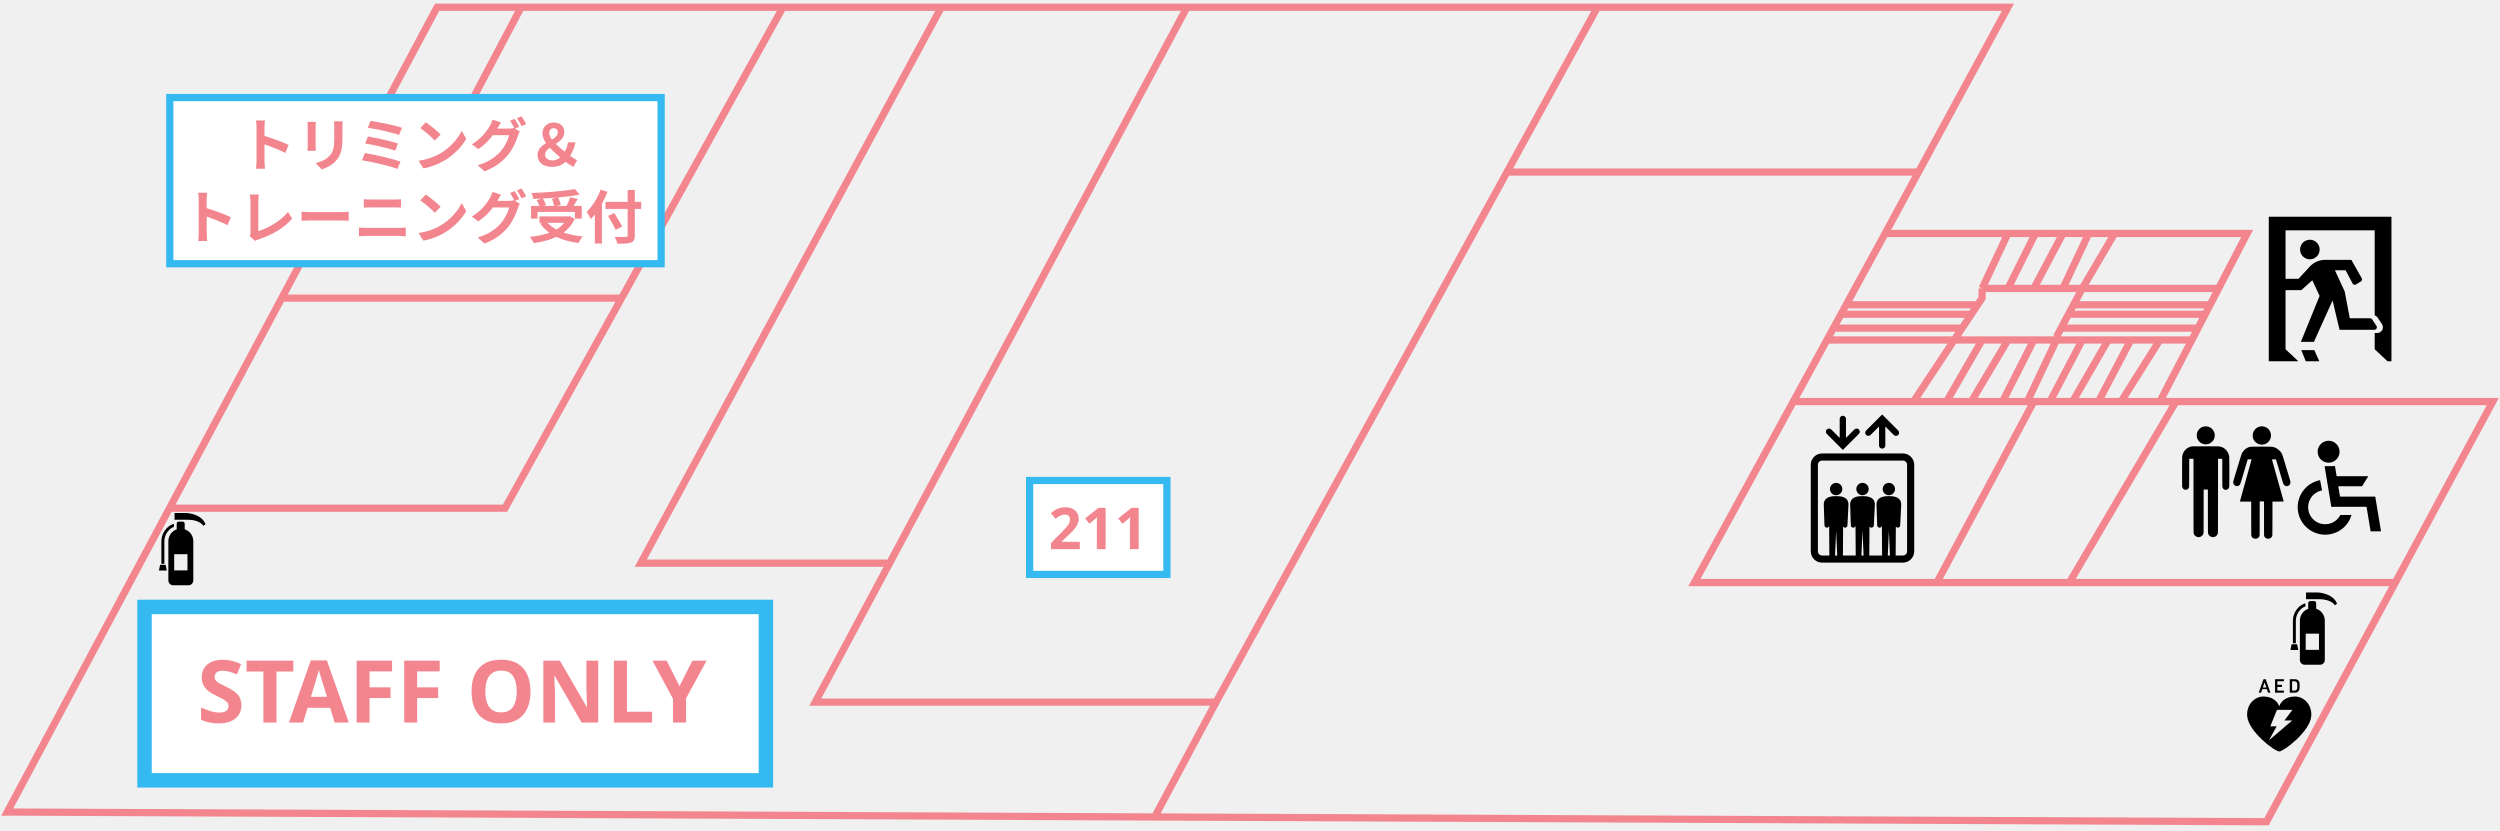
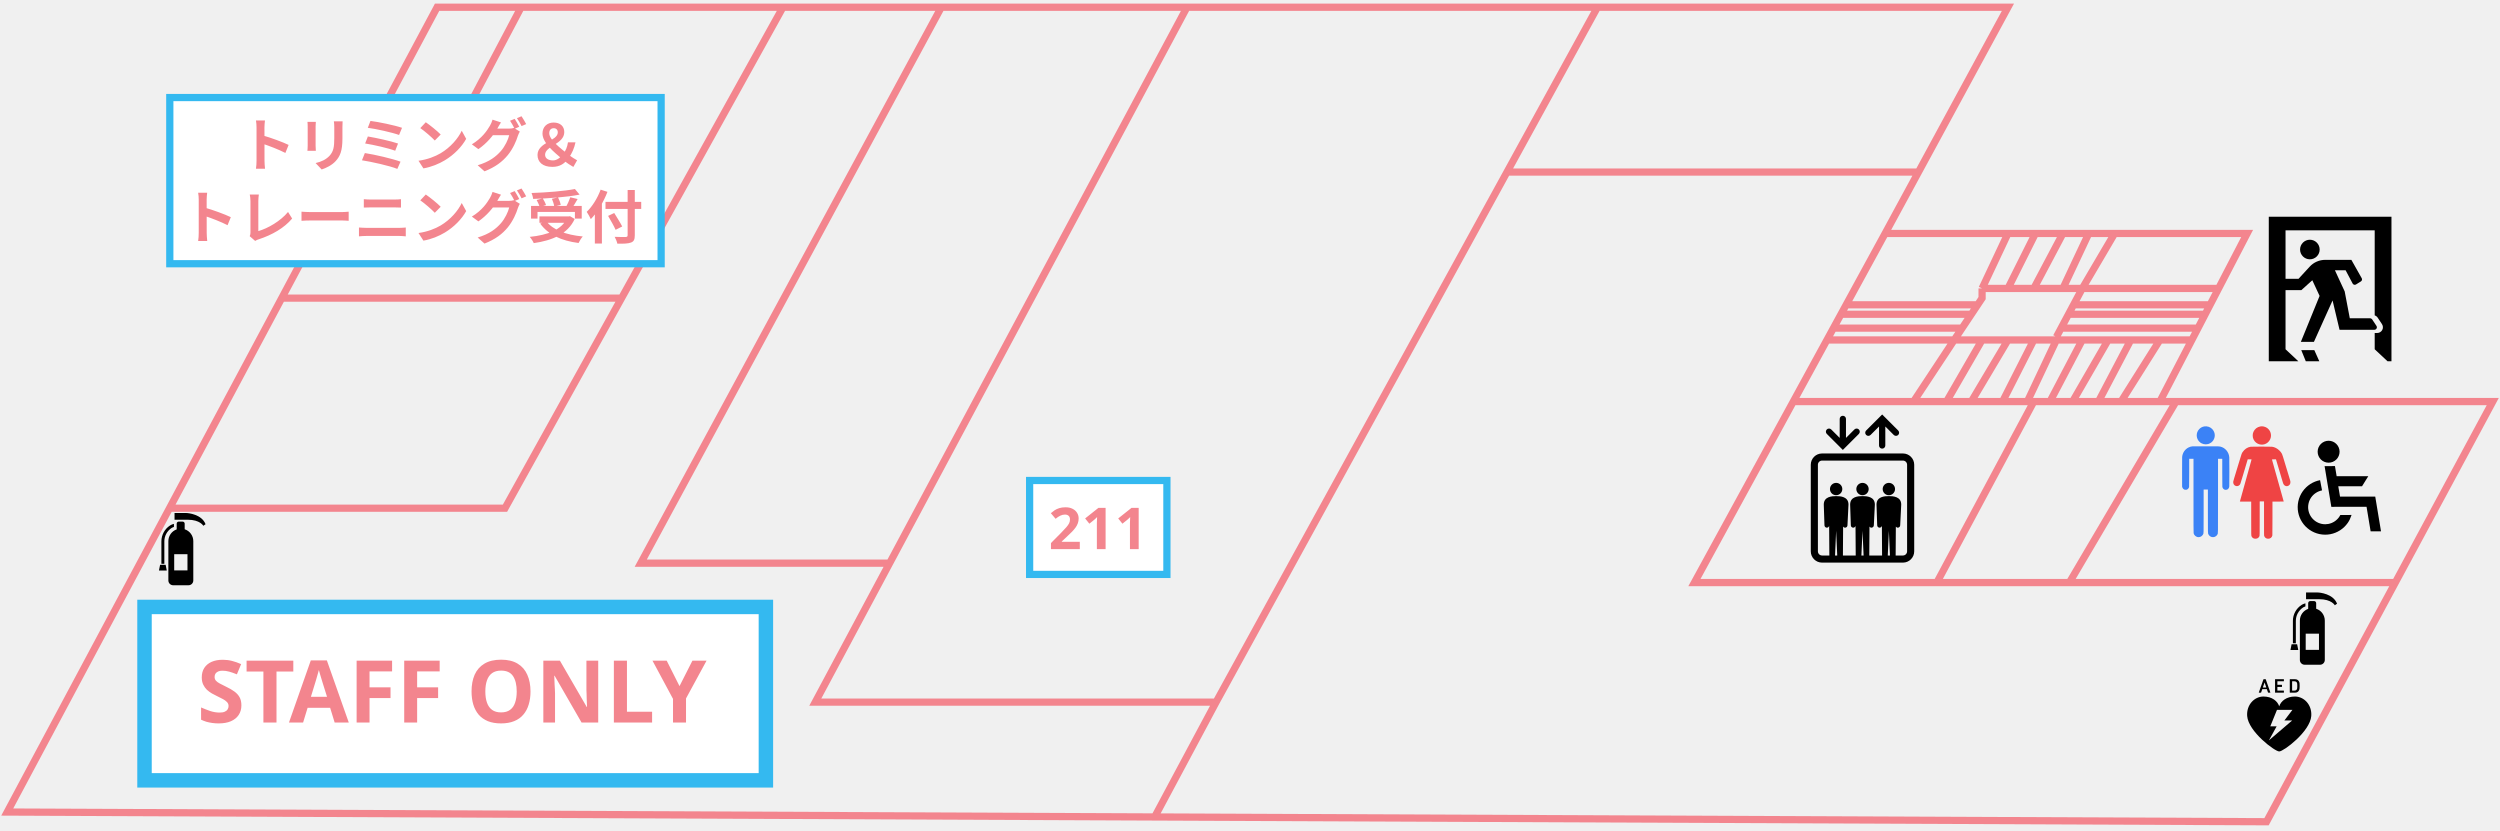
<svg xmlns="http://www.w3.org/2000/svg" width="346" height="115" viewBox="0 0 346 115" fill="none">
  <path d="M260.901 32.313L265.515 23.814M260.901 32.313H277.9M260.901 32.313L255.509 42.184M23.46 70.337L1 112.386L159.804 113.068M23.46 70.337H69.889L86.022 41.26M23.46 70.337L38.991 41.26M108.36 1H72.126M108.36 1L90.49 33.208M108.36 1H130.28M72.126 1H60.495L38.991 41.26M72.126 1L55.127 33.208H90.49M90.49 33.208L86.022 41.26M38.991 41.26H86.022M130.28 1L88.677 77.942H123.122M130.28 1H164.277M164.277 1H221.088M164.277 1L123.122 77.942M168.303 97.177H112.834L123.122 77.942M168.303 97.177L159.804 113.068M168.303 97.177L208.567 23.814M221.088 1H277.9L265.515 23.814M221.088 1L208.567 23.814M159.804 113.068L313.687 113.728L331.511 80.626M208.567 23.814H265.515M331.511 80.626L345 55.575H301.161M331.511 80.626H286.399M286.399 80.626L301.161 55.575M286.399 80.626H268.059M301.161 55.575H298.925L303.35 47.053M301.161 55.575H293.557M268.059 80.626H234.508L248.194 55.575M268.059 80.626L281.479 55.575M281.479 55.575H280.584M281.479 55.575H283.715M248.194 55.575H264.836M248.194 55.575L252.849 47.053M264.836 55.575L270.462 47.053M264.836 55.575H269.401M274.321 39.918V41.26L273.705 42.184M274.321 39.918L277.9 32.313M274.321 39.918H277.9M277.9 32.313H281.702M273.705 42.184H255.509M273.705 42.184L272.83 43.497M255.509 42.184L254.792 43.497M272.83 43.497H254.792M272.83 43.497L271.551 45.415M254.792 43.497L253.744 45.415M253.744 45.415H271.551M253.744 45.415L252.849 47.053M271.551 45.415L270.743 46.628L270.462 47.053M252.849 47.053H270.462M270.462 47.053H274.321M303.35 47.053H298.925M303.35 47.053L304.2 45.415M269.401 55.575L274.321 47.053M269.401 55.575H272.83M274.321 47.053H277.9M272.83 55.575L277.9 47.053M272.83 55.575H277.154M277.9 47.053H281.479M277.154 55.575L281.479 47.053M277.154 55.575H280.584M281.479 47.053H284.61M280.584 55.575L284.61 47.053M284.61 47.053H288.189M283.715 55.575L288.189 47.053M283.715 55.575H286.847M288.189 47.053H291.767M286.847 55.575L291.767 47.053M286.847 55.575H290.425M291.767 47.053H294.899M290.425 55.575L294.899 47.053M290.425 55.575H293.557M294.899 47.053H298.925M293.557 55.575L298.925 47.053M288.189 39.918L292.662 32.313M288.189 39.918H285.505M288.189 39.918L286.98 42.184M288.189 39.918H307.054M292.662 32.313H311.003L307.054 39.918M292.662 32.313H289.083M285.505 39.918L289.083 32.313M285.505 39.918H281.479M289.083 32.313H285.505M281.479 39.918L285.505 32.313M281.479 39.918H277.9M285.505 32.313H281.702M277.9 39.918L281.702 32.313M284.61 46.628L285.257 45.415M285.257 45.415H304.2M285.257 45.415L286.28 43.497M304.2 45.415L305.196 43.497M286.28 43.497H305.196M286.28 43.497L286.98 42.184M305.196 43.497L305.877 42.184M305.877 42.184H286.98M305.877 42.184L307.054 39.918" stroke="#F3858E" />
  <path d="M254.121 66.83C253.649 66.83 253.267 67.212 253.267 67.684C253.267 68.156 253.649 68.539 254.121 68.539C254.593 68.539 254.976 68.156 254.976 67.684C254.976 67.212 254.593 66.83 254.121 66.83Z" fill="black" />
  <path d="M257.77 66.83C257.298 66.83 256.915 67.212 256.915 67.684C256.915 68.156 257.298 68.539 257.77 68.539C258.242 68.539 258.625 68.156 258.625 67.684C258.625 67.212 258.242 66.83 257.77 66.83Z" fill="black" />
  <path d="M261.418 66.83C260.946 66.83 260.563 67.212 260.563 67.684C260.563 68.156 260.946 68.539 261.418 68.539C261.891 68.539 262.273 68.156 262.273 67.684C262.273 67.212 261.891 66.83 261.418 66.83Z" fill="black" />
  <path d="M263.367 62.76H252.173C251.313 62.76 250.612 63.46 250.612 64.32V76.305C250.612 77.166 251.313 77.866 252.173 77.866H263.367C264.227 77.866 264.927 77.166 264.927 76.305V64.32C264.927 63.46 264.227 62.76 263.367 62.76ZM253.969 76.881L254.121 73.455L254.273 76.881H253.969ZM257.617 76.881L257.77 73.455L257.922 76.881H257.617ZM261.266 76.881L261.419 73.455L261.571 76.881H261.266ZM263.942 76.305C263.942 76.623 263.684 76.881 263.367 76.881H262.357L262.385 72.881C262.448 72.973 262.551 73.035 262.671 73.03C262.854 73.021 262.996 72.865 262.987 72.682L263.129 69.836C263.129 68.717 261.995 68.662 261.419 68.662C260.842 68.662 259.708 68.717 259.708 69.836L259.804 72.682C259.795 72.865 259.936 73.021 260.12 73.03C260.28 73.037 260.414 72.927 260.452 72.778L260.48 76.881H258.708L258.736 72.881C258.799 72.973 258.902 73.035 259.022 73.03C259.205 73.021 259.347 72.865 259.339 72.682L259.48 69.836C259.48 68.717 258.346 68.662 257.77 68.662C257.193 68.662 256.059 68.717 256.059 69.836L256.155 72.682C256.146 72.865 256.287 73.021 256.471 73.03C256.632 73.037 256.765 72.927 256.803 72.777L256.831 76.881H255.06L255.087 72.881C255.15 72.973 255.253 73.035 255.373 73.03C255.557 73.021 255.698 72.865 255.69 72.681L255.831 69.836C255.831 68.717 254.698 68.662 254.121 68.662C253.545 68.662 252.411 68.717 252.411 69.836L252.506 72.681C252.497 72.865 252.639 73.021 252.822 73.03C252.983 73.037 253.116 72.927 253.154 72.777L253.182 76.881H252.173C251.855 76.881 251.597 76.623 251.597 76.305V64.32C251.597 64.003 251.855 63.745 252.173 63.745H263.367C263.684 63.745 263.942 64.003 263.942 64.32V76.305H263.942Z" fill="black" />
  <path d="M258.888 60.197L260.058 59.027V61.657C260.058 61.897 260.252 62.091 260.492 62.091C260.732 62.091 260.927 61.897 260.927 61.657V59.027L262.096 60.197C262.182 60.282 262.292 60.324 262.403 60.324C262.515 60.324 262.626 60.282 262.711 60.197C262.881 60.027 262.881 59.752 262.711 59.583L260.799 57.671L260.492 57.364L260.185 57.671L258.274 59.583C258.104 59.752 258.104 60.027 258.274 60.197C258.443 60.367 258.719 60.367 258.888 60.197Z" fill="black" />
  <path d="M254.741 61.963C254.741 61.963 254.741 61.963 254.741 61.963L255.048 62.27L255.355 61.963C255.355 61.963 255.355 61.963 255.355 61.963L257.266 60.052C257.436 59.882 257.436 59.607 257.266 59.437C257.097 59.268 256.822 59.268 256.652 59.437L255.483 60.607V57.977C255.483 57.737 255.288 57.543 255.048 57.543C254.808 57.543 254.614 57.737 254.614 57.977V60.607L253.444 59.437C253.274 59.268 252.999 59.268 252.829 59.437C252.66 59.607 252.66 59.882 252.829 60.052L254.741 61.963Z" fill="black" />
  <rect x="142.5" y="66.5" width="19" height="13" fill="white" stroke="#34B9F0" />
  <path d="M149.445 76H145.453V75.16L146.885 73.712C147.173 73.413 147.405 73.165 147.581 72.968C147.757 72.765 147.885 72.584 147.965 72.424C148.045 72.259 148.085 72.083 148.085 71.896C148.085 71.667 148.021 71.496 147.893 71.384C147.77 71.272 147.602 71.216 147.389 71.216C147.17 71.216 146.957 71.267 146.749 71.368C146.541 71.469 146.322 71.613 146.093 71.8L145.437 71.024C145.602 70.88 145.775 70.747 145.957 70.624C146.143 70.501 146.357 70.403 146.597 70.328C146.842 70.248 147.135 70.208 147.477 70.208C147.85 70.208 148.17 70.277 148.437 70.416C148.709 70.549 148.917 70.733 149.061 70.968C149.21 71.197 149.285 71.459 149.285 71.752C149.285 71.992 149.247 72.213 149.173 72.416C149.103 72.619 148.999 72.816 148.861 73.008C148.727 73.195 148.562 73.389 148.365 73.592C148.167 73.789 147.943 74.005 147.693 74.24L146.957 74.928V74.984H149.445V76ZM153.015 76H151.807V72.696C151.807 72.605 151.807 72.493 151.807 72.36C151.812 72.227 151.818 72.088 151.823 71.944C151.828 71.8 151.834 71.672 151.839 71.56C151.812 71.592 151.754 71.651 151.663 71.736C151.578 71.816 151.498 71.888 151.423 71.952L150.767 72.48L150.183 71.752L152.023 70.288H153.015V76ZM157.593 76H156.385V72.696C156.385 72.605 156.385 72.493 156.385 72.36C156.39 72.227 156.396 72.088 156.401 71.944C156.406 71.8 156.412 71.672 156.417 71.56C156.39 71.592 156.332 71.651 156.241 71.736C156.156 71.816 156.076 71.888 156.001 71.952L155.345 72.48L154.761 71.752L156.601 70.288H157.593V76Z" fill="#F3858E" />
  <rect x="23.5" y="13.5" width="68" height="23" fill="white" stroke="#34B9F0" />
  <path d="M35.504 22.24C35.504 21.624 35.504 18.312 35.504 17.64C35.504 17.352 35.48 16.96 35.424 16.672H36.672C36.64 16.96 36.6 17.304 36.6 17.64C36.6 18.52 36.608 21.648 36.608 22.24C36.608 22.464 36.64 23.024 36.68 23.352H35.424C35.48 23.04 35.504 22.552 35.504 22.24ZM36.368 18.744C37.432 19.04 39.16 19.672 39.944 20.056L39.496 21.168C38.584 20.696 37.24 20.184 36.368 19.896V18.744ZM47.416 16.792C47.4 17.016 47.392 17.272 47.392 17.6C47.392 18.008 47.392 18.784 47.392 19.176C47.392 20.904 47.056 21.64 46.456 22.296C45.928 22.88 45.104 23.264 44.52 23.456L43.68 22.568C44.48 22.384 45.12 22.08 45.608 21.56C46.152 20.96 46.264 20.36 46.264 19.112C46.264 18.712 46.264 17.944 46.264 17.6C46.264 17.272 46.24 17.016 46.208 16.792H47.416ZM43.712 16.864C43.696 17.048 43.68 17.224 43.68 17.472C43.68 17.824 43.68 19.728 43.68 20.176C43.68 20.376 43.696 20.688 43.712 20.872H42.544C42.56 20.728 42.584 20.416 42.584 20.168C42.584 19.712 42.584 17.824 42.584 17.472C42.584 17.328 42.576 17.048 42.552 16.864H43.712ZM51.272 16.736C52.328 16.864 54.632 17.336 55.64 17.688L55.232 18.68C54.296 18.336 52.032 17.832 50.904 17.688L51.272 16.736ZM50.912 18.888C52.056 19.08 54.088 19.52 55.088 19.864L54.696 20.864C53.784 20.512 51.728 20.048 50.536 19.856L50.912 18.888ZM50.496 21.184C51.872 21.392 54.328 21.968 55.432 22.376L54.992 23.376C53.912 22.936 51.376 22.384 50.096 22.184L50.496 21.184ZM58.928 16.92C59.48 17.296 60.52 18.128 60.992 18.616L60.176 19.448C59.76 19 58.752 18.128 58.168 17.728L58.928 16.92ZM57.92 22.248C59.176 22.072 60.208 21.664 60.984 21.208C62.352 20.392 63.392 19.176 63.904 18.096L64.52 19.216C63.92 20.304 62.856 21.408 61.568 22.184C60.752 22.672 59.72 23.112 58.6 23.304L57.92 22.248ZM71.232 16.448C71.432 16.744 71.712 17.248 71.864 17.544L71.224 17.824C71.056 17.496 70.808 17.016 70.592 16.712L71.232 16.448ZM72.176 16.088C72.384 16.392 72.68 16.896 72.824 17.176L72.184 17.448C72.016 17.12 71.76 16.648 71.544 16.352L72.176 16.088ZM71.944 18.208C71.856 18.368 71.744 18.584 71.68 18.784C71.464 19.496 71.008 20.568 70.288 21.456C69.528 22.384 68.56 23.12 67.056 23.712L66.112 22.872C67.752 22.376 68.64 21.68 69.336 20.888C69.88 20.264 70.344 19.304 70.472 18.712H67.776L68.144 17.8C68.504 17.8 70.176 17.8 70.432 17.8C70.68 17.8 70.944 17.768 71.128 17.704L71.944 18.208ZM69.336 16.944C69.152 17.224 68.944 17.592 68.848 17.76C68.312 18.728 67.352 19.856 66.208 20.64L65.304 19.976C66.712 19.12 67.408 18.088 67.808 17.4C67.928 17.208 68.096 16.832 68.168 16.56L69.336 16.944ZM76.44 23.096C75.104 23.096 74.392 22.424 74.392 21.448C74.392 19.696 77.2 19.52 77.2 18.32C77.2 17.976 76.992 17.744 76.64 17.744C76.264 17.744 76.016 17.984 76.016 18.432C76.016 19.352 77.616 20.56 78.68 21.4C79.152 21.768 79.616 22.048 79.872 22.184L79.352 23.104C78.92 22.856 78.528 22.616 77.952 22.136C76.616 21 75.08 19.76 75.08 18.472C75.08 17.544 75.736 16.96 76.616 16.96C77.512 16.96 78.096 17.456 78.096 18.28C78.096 19.952 75.44 20.184 75.44 21.416C75.44 21.936 75.904 22.2 76.544 22.2C77.048 22.2 77.536 21.848 77.936 21.32C78.28 20.88 78.512 20.368 78.608 19.696H79.648C79.48 20.504 79.176 21.2 78.704 21.872C78.168 22.624 77.504 23.096 76.44 23.096ZM27.504 32.24C27.504 31.624 27.504 28.312 27.504 27.64C27.504 27.352 27.48 26.96 27.424 26.672H28.672C28.64 26.96 28.6 27.304 28.6 27.64C28.6 28.52 28.608 31.648 28.608 32.24C28.608 32.464 28.64 33.024 28.68 33.352H27.424C27.48 33.04 27.504 32.552 27.504 32.24ZM28.368 28.744C29.432 29.04 31.16 29.672 31.944 30.056L31.496 31.168C30.584 30.696 29.24 30.184 28.368 29.896V28.744ZM34.56 32.688C34.648 32.488 34.664 32.352 34.664 32.168C34.664 31.56 34.664 28.72 34.664 27.824C34.664 27.528 34.616 27.144 34.568 26.92H35.824C35.784 27.224 35.752 27.52 35.752 27.824C35.752 28.712 35.752 31.376 35.752 31.984C37.056 31.616 38.84 30.592 39.864 29.336L40.432 30.248C39.336 31.552 37.672 32.512 35.784 33.128C35.68 33.16 35.504 33.216 35.312 33.344L34.56 32.688ZM41.728 29.296C42.024 29.32 42.6 29.352 43.016 29.352C43.96 29.352 46.6 29.352 47.312 29.352C47.688 29.352 48.04 29.312 48.256 29.296V30.56C48.064 30.552 47.656 30.512 47.32 30.512C46.592 30.512 43.96 30.512 43.016 30.512C42.568 30.512 42.032 30.536 41.728 30.56V29.296ZM50.352 27.568C50.648 27.6 51.016 27.616 51.296 27.616C51.968 27.616 54.168 27.616 54.608 27.616C54.928 27.616 55.264 27.6 55.496 27.568V28.728C55.264 28.72 54.888 28.704 54.608 28.704C54.184 28.704 51.744 28.704 51.296 28.704C50.992 28.704 50.624 28.72 50.352 28.728V27.568ZM49.68 31.488C49.992 31.504 50.368 31.536 50.688 31.536C51.192 31.536 54.776 31.536 55.28 31.536C55.544 31.536 55.888 31.512 56.16 31.488V32.712C55.872 32.68 55.512 32.656 55.28 32.656C54.776 32.656 51.192 32.656 50.688 32.656C50.368 32.656 49.984 32.68 49.68 32.712V31.488ZM58.928 26.92C59.48 27.296 60.52 28.128 60.992 28.616L60.176 29.448C59.76 29 58.752 28.128 58.168 27.728L58.928 26.92ZM57.92 32.248C59.176 32.072 60.208 31.664 60.984 31.208C62.352 30.392 63.392 29.176 63.904 28.096L64.52 29.216C63.92 30.304 62.856 31.408 61.568 32.184C60.752 32.672 59.72 33.112 58.6 33.304L57.92 32.248ZM71.232 26.448C71.432 26.744 71.712 27.248 71.864 27.544L71.224 27.824C71.056 27.496 70.808 27.016 70.592 26.712L71.232 26.448ZM72.176 26.088C72.384 26.392 72.68 26.896 72.824 27.176L72.184 27.448C72.016 27.12 71.76 26.648 71.544 26.352L72.176 26.088ZM71.944 28.208C71.856 28.368 71.744 28.584 71.68 28.784C71.464 29.496 71.008 30.568 70.288 31.456C69.528 32.384 68.56 33.12 67.056 33.712L66.112 32.872C67.752 32.376 68.64 31.68 69.336 30.888C69.88 30.264 70.344 29.304 70.472 28.712H67.776L68.144 27.8C68.504 27.8 70.176 27.8 70.432 27.8C70.68 27.8 70.944 27.768 71.128 27.704L71.944 28.208ZM69.336 26.944C69.152 27.224 68.944 27.592 68.848 27.76C68.312 28.728 67.352 29.856 66.208 30.64L65.304 29.976C66.712 29.12 67.408 28.088 67.808 27.4C67.928 27.208 68.096 26.832 68.168 26.56L69.336 26.944ZM73.496 28.504H80.512V30.256H79.568V29.336H74.392V30.256H73.496V28.504ZM74.656 29.952H78.872V30.832H74.656V29.952ZM79.568 26.16L80.216 26.936C78.408 27.288 75.912 27.464 73.784 27.528C73.768 27.288 73.656 26.92 73.568 26.712C75.688 26.64 78.096 26.448 79.568 26.16ZM74.272 27.68L75.112 27.448C75.296 27.736 75.496 28.12 75.568 28.384L74.688 28.648C74.624 28.384 74.44 27.984 74.272 27.68ZM76.384 27.512L77.232 27.32C77.4 27.64 77.56 28.072 77.6 28.36L76.704 28.576C76.672 28.296 76.536 27.848 76.384 27.512ZM78.928 27.304L79.944 27.544C79.664 28.04 79.344 28.56 79.104 28.904L78.32 28.672C78.536 28.288 78.792 27.72 78.928 27.304ZM78.52 29.952H78.72L78.888 29.92L79.536 30.304C78.584 32.4 76.392 33.288 73.872 33.648C73.776 33.408 73.504 32.984 73.312 32.784C75.776 32.536 77.8 31.808 78.52 30.104V29.952ZM75.6 30.6C76.496 31.816 78.328 32.512 80.656 32.728C80.456 32.944 80.192 33.36 80.072 33.632C77.664 33.32 75.88 32.48 74.76 30.944L75.6 30.6ZM83.8 27.936H88.744V28.912H83.8V27.936ZM86.864 26.296H87.856V32.56C87.856 33.168 87.712 33.424 87.328 33.568C86.936 33.72 86.328 33.736 85.44 33.728C85.392 33.464 85.216 33.032 85.072 32.776C85.696 32.808 86.392 32.808 86.584 32.8C86.784 32.792 86.864 32.736 86.864 32.552V26.296ZM84.16 29.88L85.008 29.48C85.368 30.064 85.872 30.856 86.112 31.344L85.2 31.808C84.992 31.32 84.52 30.496 84.16 29.88ZM82.328 28.56L83.296 27.592L83.304 27.608V33.704H82.328V28.56ZM83.128 26.248L84.072 26.552C83.536 27.944 82.672 29.408 81.768 30.328C81.664 30.088 81.376 29.56 81.2 29.32C81.968 28.592 82.696 27.424 83.128 26.248Z" fill="#F3858E" />
-   <path d="M305.07 59.017C304.788 59.069 304.56 59.191 304.366 59.396C303.894 59.895 303.917 60.687 304.418 61.158C304.733 61.457 305.178 61.567 305.607 61.456C305.738 61.422 305.944 61.315 306.059 61.223C306.45 60.91 306.615 60.387 306.476 59.905C306.362 59.511 306.066 59.2 305.684 59.07C305.487 59.003 305.257 58.983 305.07 59.017Z" fill="black" />
-   <path d="M303.473 61.769C303.268 61.784 303.088 61.834 302.895 61.93C302.392 62.182 302.062 62.673 302.01 63.248C302.001 63.348 301.998 64.006 302.001 65.377L302.004 67.361L302.031 67.439C302.08 67.582 302.177 67.694 302.305 67.753C302.355 67.777 302.384 67.78 302.496 67.78C302.617 67.78 302.634 67.778 302.7 67.745C302.835 67.678 302.935 67.548 302.972 67.388C302.984 67.339 302.987 66.904 302.987 65.41V63.494H303.285H303.581V68.598C303.581 73.042 303.583 73.713 303.599 73.786C303.666 74.108 303.955 74.343 304.283 74.344C304.378 74.344 304.523 74.307 304.615 74.257C304.723 74.2 304.849 74.07 304.904 73.96C304.988 73.787 304.984 74.021 304.984 70.726V67.75H305.277H305.571V70.732C305.572 74.016 305.566 73.79 305.649 73.955C305.728 74.116 305.865 74.236 306.048 74.305C306.118 74.332 306.146 74.337 306.272 74.337C306.398 74.337 306.427 74.332 306.496 74.305C306.68 74.236 306.817 74.116 306.894 73.958C306.98 73.785 306.974 74.243 306.974 68.598V63.494H307.267H307.561V65.398C307.561 66.715 307.565 67.325 307.574 67.374C307.605 67.543 307.701 67.676 307.846 67.747C307.931 67.79 307.943 67.792 308.045 67.791C308.127 67.791 308.17 67.784 308.218 67.766C308.388 67.698 308.502 67.543 308.532 67.335C308.548 67.222 308.548 63.465 308.532 63.279C308.467 62.547 307.961 61.958 307.267 61.802C307.191 61.785 307.101 61.776 306.956 61.773C306.59 61.764 303.591 61.761 303.473 61.769Z" fill="black" />
-   <path d="M312.832 59.018C312.395 59.097 312.042 59.377 311.872 59.778C311.796 59.953 311.768 60.111 311.776 60.313C311.779 60.426 311.789 60.508 311.806 60.576C311.904 60.948 312.14 61.242 312.475 61.408C313.107 61.719 313.864 61.462 314.174 60.83C314.25 60.673 314.284 60.555 314.3 60.39C314.343 59.927 314.126 59.471 313.742 59.216C313.468 59.036 313.135 58.963 312.832 59.018Z" fill="black" />
-   <path d="M311.497 61.827C311.036 61.899 310.65 62.155 310.374 62.572C310.244 62.768 310.278 62.669 309.778 64.314C309.581 64.962 309.367 65.666 309.214 66.172C309.149 66.382 309.091 66.589 309.084 66.634C309.034 66.916 309.182 67.179 309.434 67.257C309.63 67.318 309.828 67.263 309.964 67.112C310.066 66.998 310.052 67.039 310.423 65.791C310.504 65.517 310.622 65.123 310.684 64.916C310.745 64.708 310.861 64.321 310.94 64.055L311.084 63.572H311.349C311.57 63.572 311.615 63.575 311.615 63.589C311.615 63.599 311.576 63.745 311.528 63.915C311.443 64.22 311.189 65.136 310.526 67.518C310.021 69.334 310.009 69.376 310.002 69.4C309.996 69.42 310.038 69.421 310.78 69.421H311.566V71.735C311.566 74.254 311.562 74.123 311.634 74.264C311.697 74.389 311.824 74.493 311.97 74.538C312.066 74.569 312.268 74.566 312.361 74.53C312.54 74.466 312.657 74.346 312.718 74.164C312.738 74.101 312.739 73.989 312.743 71.747L312.745 69.397H313.043H313.341V71.75C313.341 74.101 313.341 74.105 313.367 74.18C313.444 74.409 313.626 74.544 313.883 74.562C314.19 74.583 314.449 74.384 314.495 74.091C314.504 74.039 314.509 73.241 314.509 71.716V69.421H315.287C315.794 69.421 316.065 69.418 316.065 69.409C316.065 69.403 315.978 69.084 315.87 68.702C315.763 68.319 315.626 67.832 315.567 67.622C315.507 67.411 315.371 66.924 315.263 66.539C314.928 65.348 314.851 65.072 314.764 64.764C314.718 64.6 314.626 64.27 314.559 64.031C314.491 63.791 314.436 63.59 314.436 63.584C314.436 63.577 314.545 63.572 314.716 63.572H314.994L315.02 63.66C315.034 63.708 315.056 63.781 315.068 63.821C315.08 63.861 315.135 64.045 315.19 64.229C315.245 64.412 315.336 64.719 315.393 64.91C315.449 65.101 315.534 65.384 315.58 65.538C315.758 66.134 315.838 66.407 315.902 66.624C315.939 66.749 315.982 66.88 315.995 66.916C316.096 67.178 316.326 67.325 316.565 67.281C316.841 67.231 317.02 66.984 316.998 66.685C316.991 66.594 316.981 66.559 316.709 65.664C316.466 64.865 316.075 63.579 315.972 63.238C315.92 63.063 315.857 62.886 315.827 62.822C315.755 62.671 315.622 62.497 315.457 62.34C315.158 62.053 314.815 61.88 314.442 61.827C314.273 61.803 311.651 61.803 311.497 61.827Z" fill="black" />
+   <path d="M305.07 59.017C304.788 59.069 304.56 59.191 304.366 59.396C303.894 59.895 303.917 60.687 304.418 61.158C304.733 61.457 305.178 61.567 305.607 61.456C305.738 61.422 305.944 61.315 306.059 61.223C306.45 60.91 306.615 60.387 306.476 59.905C306.362 59.511 306.066 59.2 305.684 59.07C305.487 59.003 305.257 58.983 305.07 59.017Z" fill="#3B82F6" />
+   <path d="M303.473 61.769C303.268 61.784 303.088 61.834 302.895 61.93C302.392 62.182 302.062 62.673 302.01 63.248C302.001 63.348 301.998 64.006 302.001 65.377L302.004 67.361L302.031 67.439C302.08 67.582 302.177 67.694 302.305 67.753C302.355 67.777 302.384 67.78 302.496 67.78C302.617 67.78 302.634 67.778 302.7 67.745C302.835 67.678 302.935 67.548 302.972 67.388C302.984 67.339 302.987 66.904 302.987 65.41V63.494H303.285H303.581V68.598C303.581 73.042 303.583 73.713 303.599 73.786C303.666 74.108 303.955 74.343 304.283 74.344C304.378 74.344 304.523 74.307 304.615 74.257C304.723 74.2 304.849 74.07 304.904 73.96C304.988 73.787 304.984 74.021 304.984 70.726V67.75H305.277H305.571V70.732C305.572 74.016 305.566 73.79 305.649 73.955C305.728 74.116 305.865 74.236 306.048 74.305C306.118 74.332 306.146 74.337 306.272 74.337C306.398 74.337 306.427 74.332 306.496 74.305C306.68 74.236 306.817 74.116 306.894 73.958C306.98 73.785 306.974 74.243 306.974 68.598V63.494H307.267H307.561V65.398C307.561 66.715 307.565 67.325 307.574 67.374C307.605 67.543 307.701 67.676 307.846 67.747C307.931 67.79 307.943 67.792 308.045 67.791C308.127 67.791 308.17 67.784 308.218 67.766C308.388 67.698 308.502 67.543 308.532 67.335C308.548 67.222 308.548 63.465 308.532 63.279C308.467 62.547 307.961 61.958 307.267 61.802C307.191 61.785 307.101 61.776 306.956 61.773C306.59 61.764 303.591 61.761 303.473 61.769Z" fill="#3B82F6" />
+   <path d="M312.832 59.018C312.395 59.097 312.042 59.377 311.872 59.778C311.796 59.953 311.768 60.111 311.776 60.313C311.779 60.426 311.789 60.508 311.806 60.576C311.904 60.948 312.14 61.242 312.475 61.408C313.107 61.719 313.864 61.462 314.174 60.83C314.25 60.673 314.284 60.555 314.3 60.39C314.343 59.927 314.126 59.471 313.742 59.216C313.468 59.036 313.135 58.963 312.832 59.018Z" fill="#EF4444" />
+   <path d="M311.497 61.827C311.036 61.899 310.65 62.155 310.374 62.572C310.244 62.768 310.278 62.669 309.778 64.314C309.581 64.962 309.367 65.666 309.214 66.172C309.149 66.382 309.091 66.589 309.084 66.634C309.034 66.916 309.182 67.179 309.434 67.257C309.63 67.318 309.828 67.263 309.964 67.112C310.066 66.998 310.052 67.039 310.423 65.791C310.504 65.517 310.622 65.123 310.684 64.916C310.745 64.708 310.861 64.321 310.94 64.055L311.084 63.572H311.349C311.57 63.572 311.615 63.575 311.615 63.589C311.615 63.599 311.576 63.745 311.528 63.915C311.443 64.22 311.189 65.136 310.526 67.518C310.021 69.334 310.009 69.376 310.002 69.4C309.996 69.42 310.038 69.421 310.78 69.421H311.566V71.735C311.566 74.254 311.562 74.123 311.634 74.264C311.697 74.389 311.824 74.493 311.97 74.538C312.066 74.569 312.268 74.566 312.361 74.53C312.54 74.466 312.657 74.346 312.718 74.164C312.738 74.101 312.739 73.989 312.743 71.747L312.745 69.397H313.043H313.341V71.75C313.341 74.101 313.341 74.105 313.367 74.18C313.444 74.409 313.626 74.544 313.883 74.562C314.19 74.583 314.449 74.384 314.495 74.091C314.504 74.039 314.509 73.241 314.509 71.716V69.421H315.287C315.794 69.421 316.065 69.418 316.065 69.409C316.065 69.403 315.978 69.084 315.87 68.702C315.763 68.319 315.626 67.832 315.567 67.622C315.507 67.411 315.371 66.924 315.263 66.539C314.928 65.348 314.851 65.072 314.764 64.764C314.718 64.6 314.626 64.27 314.559 64.031C314.491 63.791 314.436 63.59 314.436 63.584C314.436 63.577 314.545 63.572 314.716 63.572H314.994L315.02 63.66C315.034 63.708 315.056 63.781 315.068 63.821C315.08 63.861 315.135 64.045 315.19 64.229C315.245 64.412 315.336 64.719 315.393 64.91C315.449 65.101 315.534 65.384 315.58 65.538C315.758 66.134 315.838 66.407 315.902 66.624C315.939 66.749 315.982 66.88 315.995 66.916C316.096 67.178 316.326 67.325 316.565 67.281C316.841 67.231 317.02 66.984 316.998 66.685C316.991 66.594 316.981 66.559 316.709 65.664C316.466 64.865 316.075 63.579 315.972 63.238C315.92 63.063 315.857 62.886 315.827 62.822C315.755 62.671 315.622 62.497 315.457 62.34C315.158 62.053 314.815 61.88 314.442 61.827C314.273 61.803 311.651 61.803 311.497 61.827Z" fill="#EF4444" />
  <path d="M322.279 64.036C323.116 64.036 323.797 63.355 323.797 62.518C323.797 61.681 323.116 61 322.279 61C321.443 61 320.762 61.681 320.762 62.518C320.762 63.355 321.443 64.036 322.279 64.036Z" fill="black" />
  <path d="M325.448 71.275C325.449 71.273 325.449 71.272 325.45 71.271L323.905 71.273C323.859 71.366 323.804 71.457 323.738 71.552C323.563 71.8 323.343 72.011 323.084 72.179C322.827 72.344 322.544 72.457 322.244 72.515C322.101 72.542 321.955 72.556 321.81 72.556C321.643 72.556 321.474 72.537 321.307 72.502C320.993 72.433 320.704 72.307 320.448 72.126C320.197 71.949 319.987 71.73 319.821 71.473C319.656 71.216 319.543 70.933 319.486 70.632C319.427 70.324 319.432 70.008 319.499 69.695C319.567 69.382 319.693 69.093 319.874 68.836C320.051 68.586 320.271 68.375 320.528 68.21C320.787 68.043 321.07 67.93 321.371 67.869L321.099 66.455C320.616 66.546 320.16 66.727 319.745 66.995C319.329 67.264 318.975 67.603 318.693 68.005C318.4 68.422 318.196 68.888 318.086 69.39C317.978 69.892 317.972 70.401 318.066 70.901C318.157 71.385 318.339 71.84 318.607 72.255C318.876 72.672 319.216 73.026 319.617 73.307C320.033 73.6 320.499 73.805 321.001 73.914C321.269 73.971 321.54 74 321.809 74C322.045 74 322.282 73.978 322.512 73.934C322.999 73.841 323.455 73.659 323.867 73.392C324.282 73.126 324.636 72.786 324.919 72.383C325.133 72.079 325.296 71.748 325.409 71.395C325.422 71.355 325.438 71.316 325.45 71.275H325.448V71.275Z" fill="black" />
  <path d="M328.733 68.726L323.859 68.729L323.65 67.498L323.617 67.299L326.907 67.297L327.467 66.393L327.769 65.911H327.766L327.769 65.907L323.392 65.91L323.158 64.507L321.922 64.511H321.727L321.727 64.512H321.723L322.656 70.146L327.531 70.142L328.094 73.534H329.532L328.733 68.726Z" fill="black" />
  <rect x="20" y="84" width="86" height="24" fill="white" stroke="#34B9F0" stroke-width="2" />
  <path d="M33.409 97.624C33.409 98.128 33.285 98.568 33.037 98.944C32.789 99.32 32.429 99.612 31.957 99.82C31.493 100.02 30.925 100.12 30.253 100.12C29.957 100.12 29.665 100.1 29.377 100.06C29.097 100.02 28.825 99.964 28.561 99.892C28.305 99.812 28.061 99.716 27.829 99.604V97.912C28.237 98.088 28.657 98.252 29.089 98.404C29.529 98.548 29.965 98.62 30.397 98.62C30.693 98.62 30.929 98.58 31.105 98.5C31.289 98.42 31.421 98.312 31.501 98.176C31.589 98.04 31.633 97.884 31.633 97.708C31.633 97.492 31.557 97.308 31.405 97.156C31.261 97.004 31.065 96.864 30.817 96.736C30.569 96.6 30.285 96.456 29.965 96.304C29.765 96.208 29.549 96.096 29.317 95.968C29.085 95.832 28.861 95.668 28.645 95.476C28.437 95.276 28.265 95.036 28.129 94.756C27.993 94.476 27.925 94.14 27.925 93.748C27.925 93.236 28.041 92.8 28.273 92.44C28.513 92.072 28.849 91.792 29.281 91.6C29.721 91.408 30.237 91.312 30.829 91.312C31.277 91.312 31.701 91.364 32.101 91.468C32.509 91.572 32.933 91.72 33.373 91.912L32.785 93.328C32.393 93.168 32.041 93.044 31.729 92.956C31.417 92.868 31.097 92.824 30.769 92.824C30.545 92.824 30.353 92.86 30.193 92.932C30.033 93.004 29.909 93.104 29.821 93.232C29.741 93.36 29.701 93.512 29.701 93.688C29.701 93.888 29.761 94.06 29.881 94.204C30.001 94.34 30.181 94.472 30.421 94.6C30.661 94.728 30.961 94.88 31.321 95.056C31.761 95.264 32.133 95.48 32.437 95.704C32.749 95.928 32.989 96.192 33.157 96.496C33.325 96.8 33.409 97.176 33.409 97.624ZM38.267 100H36.455V92.944H34.127V91.432H40.594V92.944H38.267V100ZM46.316 100L45.692 97.96H42.572L41.948 100H39.992L43.016 91.396H45.236L48.272 100H46.316ZM44.636 94.444C44.596 94.308 44.544 94.136 44.48 93.928C44.416 93.72 44.352 93.508 44.288 93.292C44.224 93.076 44.172 92.888 44.132 92.728C44.092 92.888 44.036 93.088 43.964 93.328C43.9 93.56 43.836 93.784 43.772 94C43.716 94.208 43.672 94.356 43.64 94.444L43.028 96.436H45.26L44.636 94.444ZM51.145 100H49.357V91.432H54.265V92.92H51.145V95.128H54.049V96.616H51.145V100ZM57.731 100H55.943V91.432H60.851V92.92H57.731V95.128H60.635V96.616H57.731V100ZM73.422 95.704C73.422 96.368 73.338 96.972 73.17 97.516C73.01 98.052 72.762 98.516 72.426 98.908C72.098 99.3 71.674 99.6 71.154 99.808C70.642 100.016 70.038 100.12 69.342 100.12C68.646 100.12 68.038 100.016 67.518 99.808C67.006 99.592 66.582 99.292 66.246 98.908C65.918 98.516 65.67 98.048 65.502 97.504C65.342 96.96 65.262 96.356 65.262 95.692C65.262 94.804 65.406 94.032 65.694 93.376C65.99 92.72 66.438 92.212 67.038 91.852C67.646 91.484 68.418 91.3 69.354 91.3C70.282 91.3 71.046 91.484 71.646 91.852C72.246 92.212 72.69 92.724 72.978 93.388C73.274 94.044 73.422 94.816 73.422 95.704ZM67.17 95.704C67.17 96.304 67.246 96.82 67.398 97.252C67.55 97.684 67.786 98.016 68.106 98.248C68.426 98.48 68.838 98.596 69.342 98.596C69.862 98.596 70.278 98.48 70.59 98.248C70.91 98.016 71.142 97.684 71.286 97.252C71.438 96.82 71.514 96.304 71.514 95.704C71.514 94.8 71.346 94.092 71.01 93.58C70.674 93.068 70.122 92.812 69.354 92.812C68.842 92.812 68.426 92.928 68.106 93.16C67.786 93.392 67.55 93.724 67.398 94.156C67.246 94.588 67.17 95.104 67.17 95.704ZM82.793 100H80.489L76.757 93.52H76.709C76.717 93.72 76.725 93.924 76.733 94.132C76.741 94.332 76.749 94.536 76.757 94.744C76.773 94.944 76.785 95.148 76.793 95.356C76.801 95.556 76.809 95.76 76.817 95.968V100H75.197V91.432H77.489L81.209 97.852H81.245C81.237 97.652 81.229 97.456 81.221 97.264C81.213 97.064 81.205 96.868 81.197 96.676C81.197 96.476 81.193 96.28 81.185 96.088C81.177 95.888 81.169 95.688 81.161 95.488V91.432H82.793V100ZM84.959 100V91.432H86.771V98.5H90.251V100H84.959ZM94.045 94.96L95.833 91.432H97.789L94.945 96.664V100H93.145V96.724L90.301 91.432H92.269L94.045 94.96Z" fill="#F3858E" />
  <path d="M25.75 71C25.44 71 24.157 71 24.157 71V71.929C24.157 71.929 25.042 71.929 25.971 71.929C27.697 71.929 28.14 72.77 28.14 72.77C28.14 72.77 28.14 72.77 28.449 72.549C27.918 71.177 26.06 71 25.75 71Z" fill="black" />
  <path d="M22.157 78.167L22 78.958H23.08L22.923 78.167H22.157Z" fill="black" />
  <path d="M25.559 73.251V72.475C25.559 72.317 25.431 72.189 25.272 72.189H24.739C24.58 72.189 24.453 72.317 24.453 72.475V73.267C23.782 73.503 23.302 74.142 23.302 74.894V80.336C23.302 80.703 23.599 81 23.966 81H26.09C26.456 81 26.753 80.703 26.753 80.336V74.894C26.753 74.126 26.252 73.475 25.559 73.251ZM25.946 78.942H24.109V76.698H25.946V78.942Z" fill="black" />
  <path d="M22.745 74.925C22.745 74.169 23.132 73.476 23.746 73.074L23.748 73.073L23.748 73.073C23.751 73.07 23.875 72.992 24.071 72.926V72.5C23.747 72.587 23.542 72.72 23.523 72.733C23.522 72.733 23.522 72.733 23.522 72.733C23.522 72.733 23.52 72.734 23.52 72.735L23.52 72.735C22.794 73.212 22.337 74.03 22.337 74.925V78.027H22.745V74.925ZM23.751 73.071L23.749 73.073L23.749 73.073L23.751 73.071Z" fill="black" />
  <path d="M320.75 82C320.44 82 319.157 82 319.157 82V82.929C319.157 82.929 320.042 82.929 320.971 82.929C322.697 82.929 323.14 83.77 323.14 83.77C323.14 83.77 323.14 83.77 323.449 83.549C322.918 82.177 321.06 82 320.75 82Z" fill="black" />
  <path d="M317.157 89.167L317 89.958H318.08L317.923 89.167H317.157Z" fill="black" />
  <path d="M320.559 84.251V83.475C320.559 83.317 320.431 83.189 320.272 83.189H319.739C319.58 83.189 319.453 83.317 319.453 83.475V84.267C318.782 84.503 318.302 85.142 318.302 85.894V91.336C318.302 91.703 318.599 92 318.966 92H321.09C321.456 92 321.753 91.703 321.753 91.336V85.894C321.753 85.126 321.252 84.475 320.559 84.251ZM320.946 89.942H319.109V87.698H320.946V89.942Z" fill="black" />
  <path d="M317.745 85.925C317.745 85.169 318.132 84.476 318.746 84.074L318.748 84.073L318.748 84.073C318.751 84.07 318.875 83.992 319.071 83.926V83.5C318.747 83.587 318.542 83.72 318.522 83.733C318.522 83.733 318.522 83.733 318.522 83.733C318.522 83.733 318.52 83.734 318.52 83.735L318.52 83.735C317.794 84.212 317.337 85.03 317.337 85.925V89.027H317.745V85.925ZM318.751 84.071L318.749 84.073L318.749 84.073L318.751 84.071Z" fill="black" />
  <path d="M318.33 34.534C318.33 35.282 318.94 35.889 319.685 35.889C320.434 35.889 321.041 35.282 321.041 34.534C321.041 33.788 320.434 33.178 319.685 33.178C318.94 33.178 318.33 33.788 318.33 34.534Z" fill="black" />
  <path d="M319 48.46L318.502 48.458L318.503 48.46H318.496L319.119 49.995H320.99L320.302 48.46H319Z" fill="black" />
  <path d="M314.059 30H314.007H314V49.927V49.988V49.995H316.357L318.082 50L318.076 49.995H318.086L316.318 48.338V40.158H318.503L319.682 39.095L320.025 38.788L321.031 40.955L319.15 45.573L318.439 47.311H318.442L318.439 47.318H320.245L321.687 44.11L322.829 41.583L323.792 45.641H328.611C328.889 45.641 329.055 45.336 328.902 45.105L328.306 44.204C328.292 44.187 328.279 44.174 328.265 44.157C328.201 44.089 328.113 44.048 328.018 44.048H325.212L324.504 40.331L323.546 38.261L323.152 37.404H324.633L325.605 39.24C325.666 39.355 325.785 39.416 325.9 39.416C325.961 39.416 326.022 39.399 326.076 39.366L326.75 38.949C326.9 38.854 326.95 38.657 326.862 38.505L325.429 35.964H321.81C320.99 35.964 320.211 36.306 319.659 36.909L318.117 38.586H316.318V31.877H328.627H328.658V43.648C328.824 43.703 328.97 43.811 329.068 43.96L329.665 44.858C329.824 45.102 329.841 45.41 329.702 45.668C329.563 45.925 329.299 46.085 329.007 46.085H328.658V48.338L330.43 49.995H330.979V30H314.059Z" fill="black" />
  <path d="M317.625 96.399C316.447 96.399 315.673 97.026 315.443 97.761C315.214 97.026 314.44 96.399 313.262 96.399C312.017 96.399 310.892 97.54 311.008 99.1C311.168 101.24 314.828 104 315.443 104C316.059 104 319.719 101.24 319.879 99.1C319.995 97.54 318.87 96.399 317.625 96.399ZM317.242 99.708L314.016 102.469L315.09 100.52H314.21L315.132 98.247H317.27L316.163 99.708H317.242V99.708Z" fill="black" />
  <path d="M312.639 95.869H312.905C312.924 95.869 312.935 95.86 312.941 95.841L313.064 95.479L313.099 95.376H313.733L313.768 95.479L313.892 95.841C313.897 95.86 313.908 95.869 313.927 95.869H314.197C314.216 95.869 314.221 95.857 314.216 95.841L313.584 94.028C313.578 94.011 313.567 94 313.548 94H313.295C313.276 94 313.265 94.011 313.259 94.028L312.619 95.841C312.614 95.857 312.619 95.869 312.639 95.869ZM313.413 94.465H313.422L313.656 95.151H313.177L313.413 94.465Z" fill="black" />
  <path d="M314.893 95.869H316.064C316.081 95.869 316.092 95.857 316.092 95.841V95.605C316.092 95.588 316.081 95.577 316.064 95.577H315.207C315.196 95.577 315.19 95.572 315.19 95.561V95.088C315.19 95.077 315.196 95.072 315.207 95.072H315.799C315.815 95.072 315.826 95.061 315.826 95.044V94.808C315.826 94.791 315.815 94.78 315.799 94.78H315.207C315.196 94.78 315.19 94.775 315.19 94.764V94.308C315.19 94.297 315.196 94.291 315.207 94.291H316.064C316.081 94.291 316.092 94.28 316.092 94.264V94.028C316.092 94.011 316.081 94 316.064 94H314.893C314.877 94 314.866 94.011 314.866 94.028V95.841C314.866 95.857 314.877 95.869 314.893 95.869Z" fill="black" />
  <path d="M316.932 95.869H317.6C317.921 95.869 318.135 95.726 318.223 95.454C318.254 95.36 318.27 95.259 318.27 94.934C318.27 94.61 318.254 94.508 318.223 94.415C318.135 94.143 317.921 94 317.599 94H316.932C316.915 94 316.904 94.011 316.904 94.028V95.841C316.904 95.857 316.915 95.869 316.932 95.869ZM317.229 94.308C317.229 94.297 317.234 94.291 317.245 94.291H317.523C317.729 94.291 317.855 94.36 317.91 94.528C317.929 94.58 317.943 94.662 317.943 94.934C317.943 95.204 317.929 95.289 317.91 95.341C317.855 95.508 317.729 95.578 317.523 95.578H317.245C317.234 95.578 317.229 95.572 317.229 95.561V94.308Z" fill="black" />
</svg>
